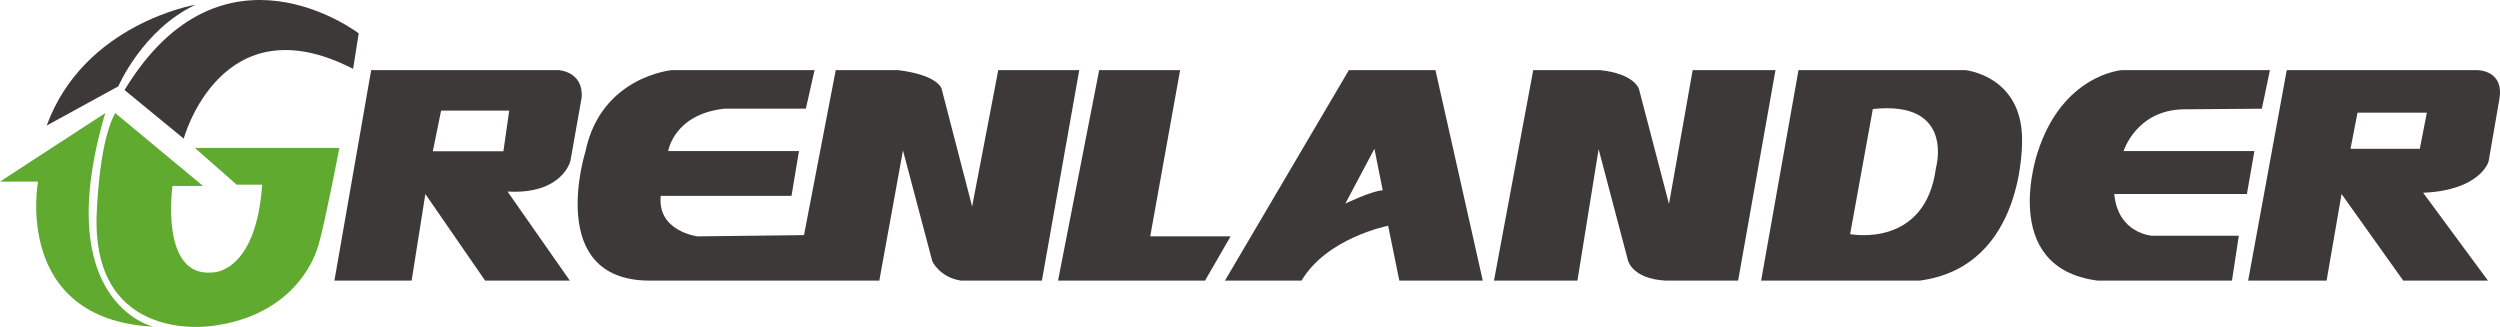
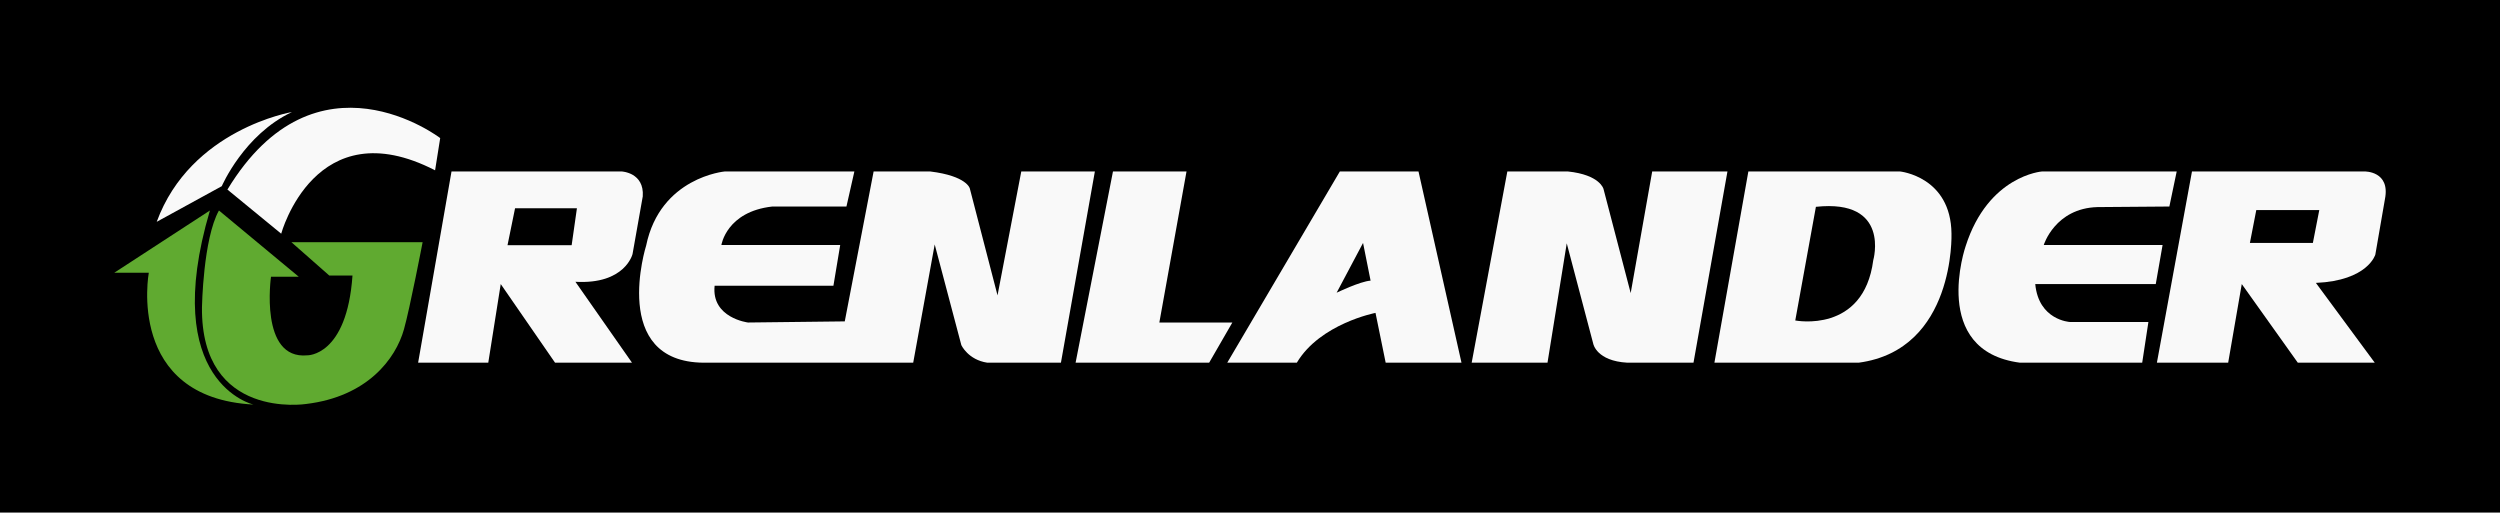
- <svg xmlns="http://www.w3.org/2000/svg" width="1567.088" height="204.937" viewBox="0 0 1567.088 204.937" version="1.1" id="svg29">
+ <svg xmlns="http://www.w3.org/2000/svg" viewBox="0 0 1724.763 353.625" version="1.1" id="svg29">
  <defs id="defs33" />
-   <path d="m 29.282,78.686 44.895,-24.588 c 0,0 15.208,-35.528 48.411,-51.148 0,0 -69.88,11.734 -93.306,75.736" style="fill:#3d3938;fill-rule:nonzero;stroke:none;stroke-width:7.09" id="path4" />
-   <path d="m 78.062,56.436 37.102,30.452 c 0,0 23.411,-86.279 106.167,-43.731 l 3.524,-22.235 c 0,0 -85.499,-65.598 -146.793,35.514" style="fill:#3d3938;fill-rule:nonzero;stroke:none;stroke-width:7.09" id="path6" />
-   <path d="m 0,113.817 h 23.823 c 0,0 -16.002,86.258 72.22,90.952 0,0 -65.193,-14.825 -30.062,-133.896 z" style="fill:#60aa30;fill-rule:nonzero;stroke:none;stroke-width:7.09" id="path8" />
-   <path d="m 72.219,70.873 55.048,45.696 h -19.136 c 0,0 -8.189,57.338 24.999,54.232 0,0 27.311,0.78 31.218,-55.048 H 148.337 L 122.197,92.738 h 90.533 c 0,0 -8.707,45.32 -12.869,60.11 -5.736,20.455 -25.347,46.461 -67.526,51.517 0,0 -72.602,11.323 -71.836,-66.746 0,0 0.801,-47.227 11.72,-66.746" style="fill:#60aa30;fill-rule:nonzero;stroke:none;stroke-width:7.09" id="path10" />
-   <path d="m 505.131,68.136 5.466,-24.184 h -89.378 c 0,0 -44.505,3.892 -54.275,51.134 0,0 -25.375,80.416 39.825,80.799 h 144.418 l 14.832,-81.586 18.385,69.476 c 0,0 4.665,10.132 17.931,12.11 h 50.765 L 676.52,43.951 H 625.748 L 609.362,129.437 590.233,55.65 c 0,0 -1.964,-8.593 -27.325,-11.699 h -39.031 l -19.909,103.43 -66.753,0.78 c 0,0 -25.361,-3.12 -23.036,-25.39 h 81.969 l 4.679,-28.098 h -81.976 c 0,0 3.517,-23.014 35.146,-26.538 z" style="fill:#3d3938;fill-rule:nonzero;stroke:none;stroke-width:7.09" id="path12" />
-   <path d="m 689.008,43.951 h 50.737 L 720.999,148.162 h 50.368 l -16.002,27.715 h -92.143 z" style="fill:#3d3938;fill-rule:nonzero;stroke:none;stroke-width:7.09" id="path14" />
-   <path d="m 961.084,43.951 -24.603,131.925 h 52.311 l 13.28,-82.359 18.328,69.469 c 0,0 2.347,11.706 23.447,12.89 h 45.667 l 23.426,-131.925 h -51.914 l -14.84,83.918 -18.76,-71.851 c 0,0 -2.325,-9.742 -24.588,-12.067 z" style="fill:#3d3938;fill-rule:nonzero;stroke:none;stroke-width:7.09" id="path16" />
-   <path d="m 1417.816,68.136 5.062,-24.184 h -92.916 c 0,0 -37.088,2.716 -52.693,51.531 0,0 -24.971,72.22 37.485,80.402 h 84.323 l 4.282,-28.098 h -54.254 c 0,0 -21.483,-1.191 -23.809,-26.162 h 83.138 l 4.708,-26.949 h -81.99 c 0,0 7.792,-25.354 37.088,-26.148 z" style="fill:#3d3938;fill-rule:nonzero;stroke:none;stroke-width:7.09" id="path18" />
-   <path d="m 1516.827,93.257 h -43.448 l 4.403,-22.653 h 43.462 z m 35.663,-49.305 h -119.071 l -24.198,131.925 h 49.17 l 9.38,-54.253 38.655,54.253 h 53.091 l -40.612,-55.048 c 35.926,-1.56 41.009,-19.519 41.009,-19.519 l 6.622,-38.244 c 3.893,-19.526 -14.046,-19.115 -14.046,-19.115 z" style="fill:#3d3938;fill-rule:nonzero;stroke:none;stroke-width:7.09" id="path20" />
-   <path d="m 1213.526,105.217 c -6.65,50.829 -53.8,41.534 -53.8,41.534 l 14.237,-78.409 c 51.722,-5.566 39.563,36.876 39.563,36.876 m 53.977,-18.335 c -0.369,-39.421 -35.514,-42.931 -35.514,-42.931 H 1127.368 L 1103.942,175.877 h 99.559 c 66.753,-8.976 64.002,-88.995 64.002,-88.995" style="fill:#3d3938;fill-rule:nonzero;stroke:none;stroke-width:7.09" id="path22" />
-   <path d="m 843.31,127.6 18.229,-34.344 5.197,26.014 c -7.289,0.518 -23.426,8.331 -23.426,8.331 z m 56.48,-83.649 h -54.261 l -77.679,131.925 h 48.007 c 16.017,-26.935 54.275,-34.359 54.275,-34.359 l 7.012,34.359 h 52.311 z" style="fill:#3d3938;fill-rule:nonzero;stroke:none;stroke-width:7.09" id="path24" />
-   <path d="m 315.552,94.809 h -44.249 l 5.204,-25.489 h 42.682 z m 34.6,-50.85 H 232.661 L 209.626,175.884 h 48.397 l 8.6,-54.261 37.471,54.261 h 53.084 l -39.038,-55.82 c 34.352,1.957 39.414,-19.143 39.414,-19.143 l 7.055,-39.804 c 1.149,-16.399 -14.457,-17.158 -14.457,-17.158 z" style="fill:#3d3938;fill-rule:nonzero;stroke:none;stroke-width:7.09" id="path26" />
+   <rect style="fill:#000000;stroke-width:5.135" id="rect1" width="1724.763" height="353.625" x="0" y="-5.6843419e-14" />
+   <g id="g1" transform="translate(70.97921,-334.2895)">
+     <path d="m 37.14,487.319 44.895,-24.588 c 0,0 15.208,-35.528 48.411,-51.148 0,0 -69.88,11.734 -93.306,75.736" style="fill:#f9f9f9;fill-rule:nonzero;stroke:none;stroke-width:7.09" id="path4" />
+     <path d="m 85.92,465.069 37.102,30.452 c 0,0 23.411,-86.279 106.167,-43.731 l 3.524,-22.235 c 0,0 -85.499,-65.598 -146.793,35.514" style="fill:#f9f9f9;fill-rule:nonzero;stroke:none;stroke-width:7.09" id="path6" />
+     <path d="M 7.858,522.451 H 31.681 c 0,0 -16.002,86.258 72.22,90.952 0,0 -65.193,-14.825 -30.062,-133.896 z" style="fill:#60aa30;fill-rule:nonzero;stroke:none;stroke-width:7.09" id="path8" />
+     <path d="m 80.077,479.506 55.048,45.696 h -19.136 c 0,0 -8.189,57.338 24.999,54.232 0,0 27.311,0.78 31.218,-55.048 H 156.196 L 130.055,501.372 h 90.533 c 0,0 -8.707,45.32 -12.869,60.11 -5.736,20.455 -25.347,46.461 -67.526,51.517 0,0 -72.602,11.323 -71.836,-66.746 0,0 0.801,-47.227 11.72,-66.746" style="fill:#60aa30;fill-rule:nonzero;stroke:none;stroke-width:7.09" id="path10" />
+     <path d="m 512.989,476.769 5.466,-24.184 h -89.378 c 0,0 -44.505,3.892 -54.275,51.134 0,0 -25.375,80.416 39.825,80.799 h 144.418 l 14.832,-81.586 18.385,69.476 c 0,0 4.665,10.132 17.931,12.11 h 50.765 L 684.378,452.585 h -50.772 l -16.385,85.485 -19.129,-73.787 c 0,0 -1.964,-8.593 -27.325,-11.699 H 531.735 l -19.909,103.43 -66.753,0.78 c 0,0 -25.361,-3.12 -23.036,-25.39 h 81.969 l 4.679,-28.098 h -81.976 c 0,0 3.517,-23.014 35.146,-26.538 z" style="fill:#f9f9f9;fill-rule:nonzero;stroke:none;stroke-width:7.09" id="path12" />
+     <path d="m 696.867,452.585 h 50.737 l -18.746,104.21 h 50.368 l -16.002,27.715 h -92.143 z" style="fill:#f9f9f9;fill-rule:nonzero;stroke:none;stroke-width:7.09" id="path14" />
+     <path d="m 968.942,452.585 -24.603,131.925 h 52.311 l 13.28,-82.359 18.328,69.469 c 0,0 2.347,11.706 23.447,12.89 h 45.667 l 23.426,-131.925 h -51.914 l -14.84,83.918 -18.76,-71.851 c 0,0 -2.325,-9.742 -24.588,-12.067 z" style="fill:#f9f9f9;fill-rule:nonzero;stroke:none;stroke-width:7.09" id="path16" />
+     <path d="m 1425.675,476.769 5.062,-24.184 h -92.916 c 0,0 -37.088,2.716 -52.693,51.531 0,0 -24.971,72.22 37.485,80.402 h 84.323 l 4.282,-28.098 h -54.254 c 0,0 -21.483,-1.191 -23.809,-26.162 h 83.138 l 4.708,-26.949 h -81.99 c 0,0 7.792,-25.354 37.088,-26.148 z" style="fill:#f9f9f9;fill-rule:nonzero;stroke:none;stroke-width:7.09" id="path18" />
+     <path d="m 1524.685,501.89 h -43.448 l 4.403,-22.653 h 43.462 z m 35.663,-49.305 h -119.071 l -24.198,131.925 h 49.17 l 9.38,-54.253 38.655,54.253 h 53.091 l -40.612,-55.048 c 35.926,-1.56 41.009,-19.519 41.009,-19.519 l 6.622,-38.244 c 3.893,-19.526 -14.046,-19.115 -14.046,-19.115 z" style="fill:#f9f9f9;fill-rule:nonzero;stroke:none;stroke-width:7.09" id="path20" />
+     <path d="m 1221.385,513.85 c -6.65,50.829 -53.8,41.534 -53.8,41.534 l 14.237,-78.409 c 51.722,-5.566 39.563,36.876 39.563,36.876 m 53.977,-18.335 c -0.369,-39.421 -35.514,-42.931 -35.514,-42.931 H 1135.226 l -23.426,131.925 h 99.559 c 66.753,-8.976 64.002,-88.995 64.002,-88.995" style="fill:#f9f9f9;fill-rule:nonzero;stroke:none;stroke-width:7.09" id="path22" />
+     <path d="m 851.168,536.234 18.229,-34.344 5.197,26.014 c -7.289,0.518 -23.426,8.331 -23.426,8.331 z m 56.48,-83.649 h -54.261 l -77.679,131.925 h 48.007 c 16.017,-26.935 54.275,-34.359 54.275,-34.359 l 7.012,34.359 h 52.311 z" style="fill:#f9f9f9;fill-rule:nonzero;stroke:none;stroke-width:7.09" id="path24" />
+     <path d="m 323.41,503.442 h -44.249 l 5.204,-25.489 h 42.682 z m 34.6,-50.85 H 240.52 l -23.036,131.925 h 48.397 l 8.6,-54.261 37.471,54.261 h 53.084 L 325.998,528.697 c 34.352,1.957 39.414,-19.143 39.414,-19.143 l 7.055,-39.804 c 1.149,-16.399 -14.457,-17.158 -14.457,-17.158 z" style="fill:#f9f9f9;fill-rule:nonzero;stroke:none;stroke-width:7.09" id="path26" />
+   </g>
</svg>
